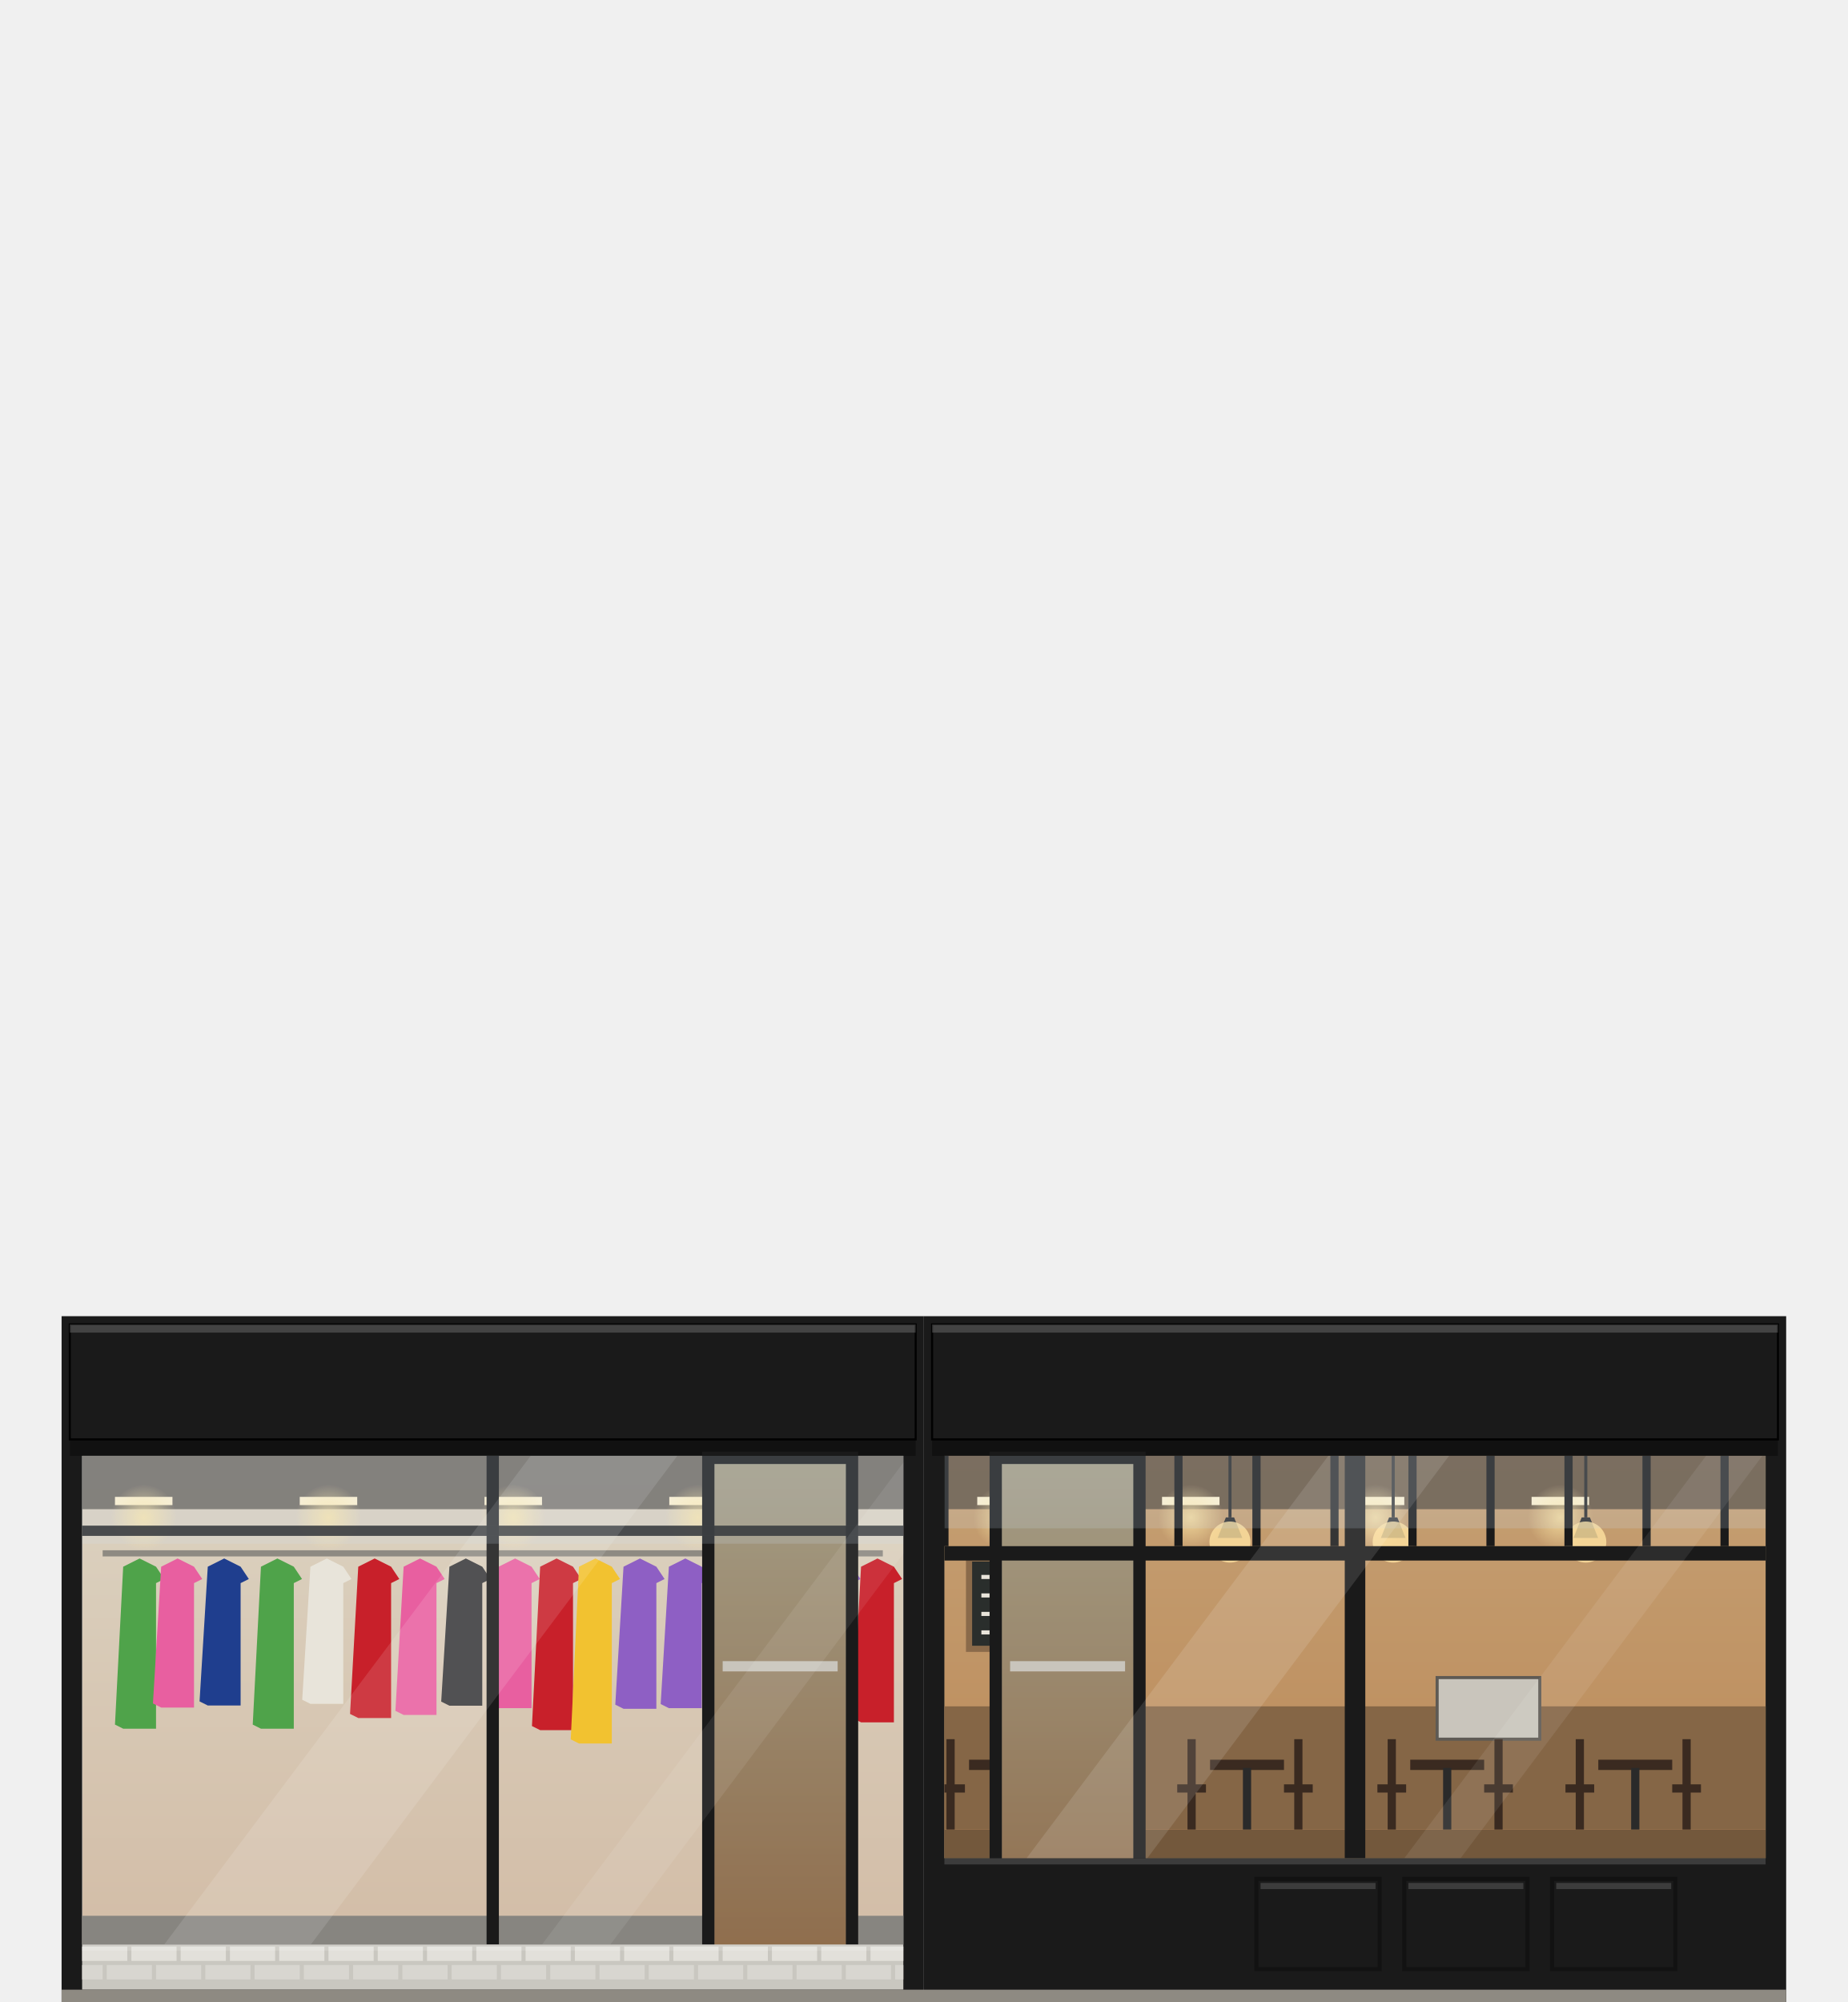
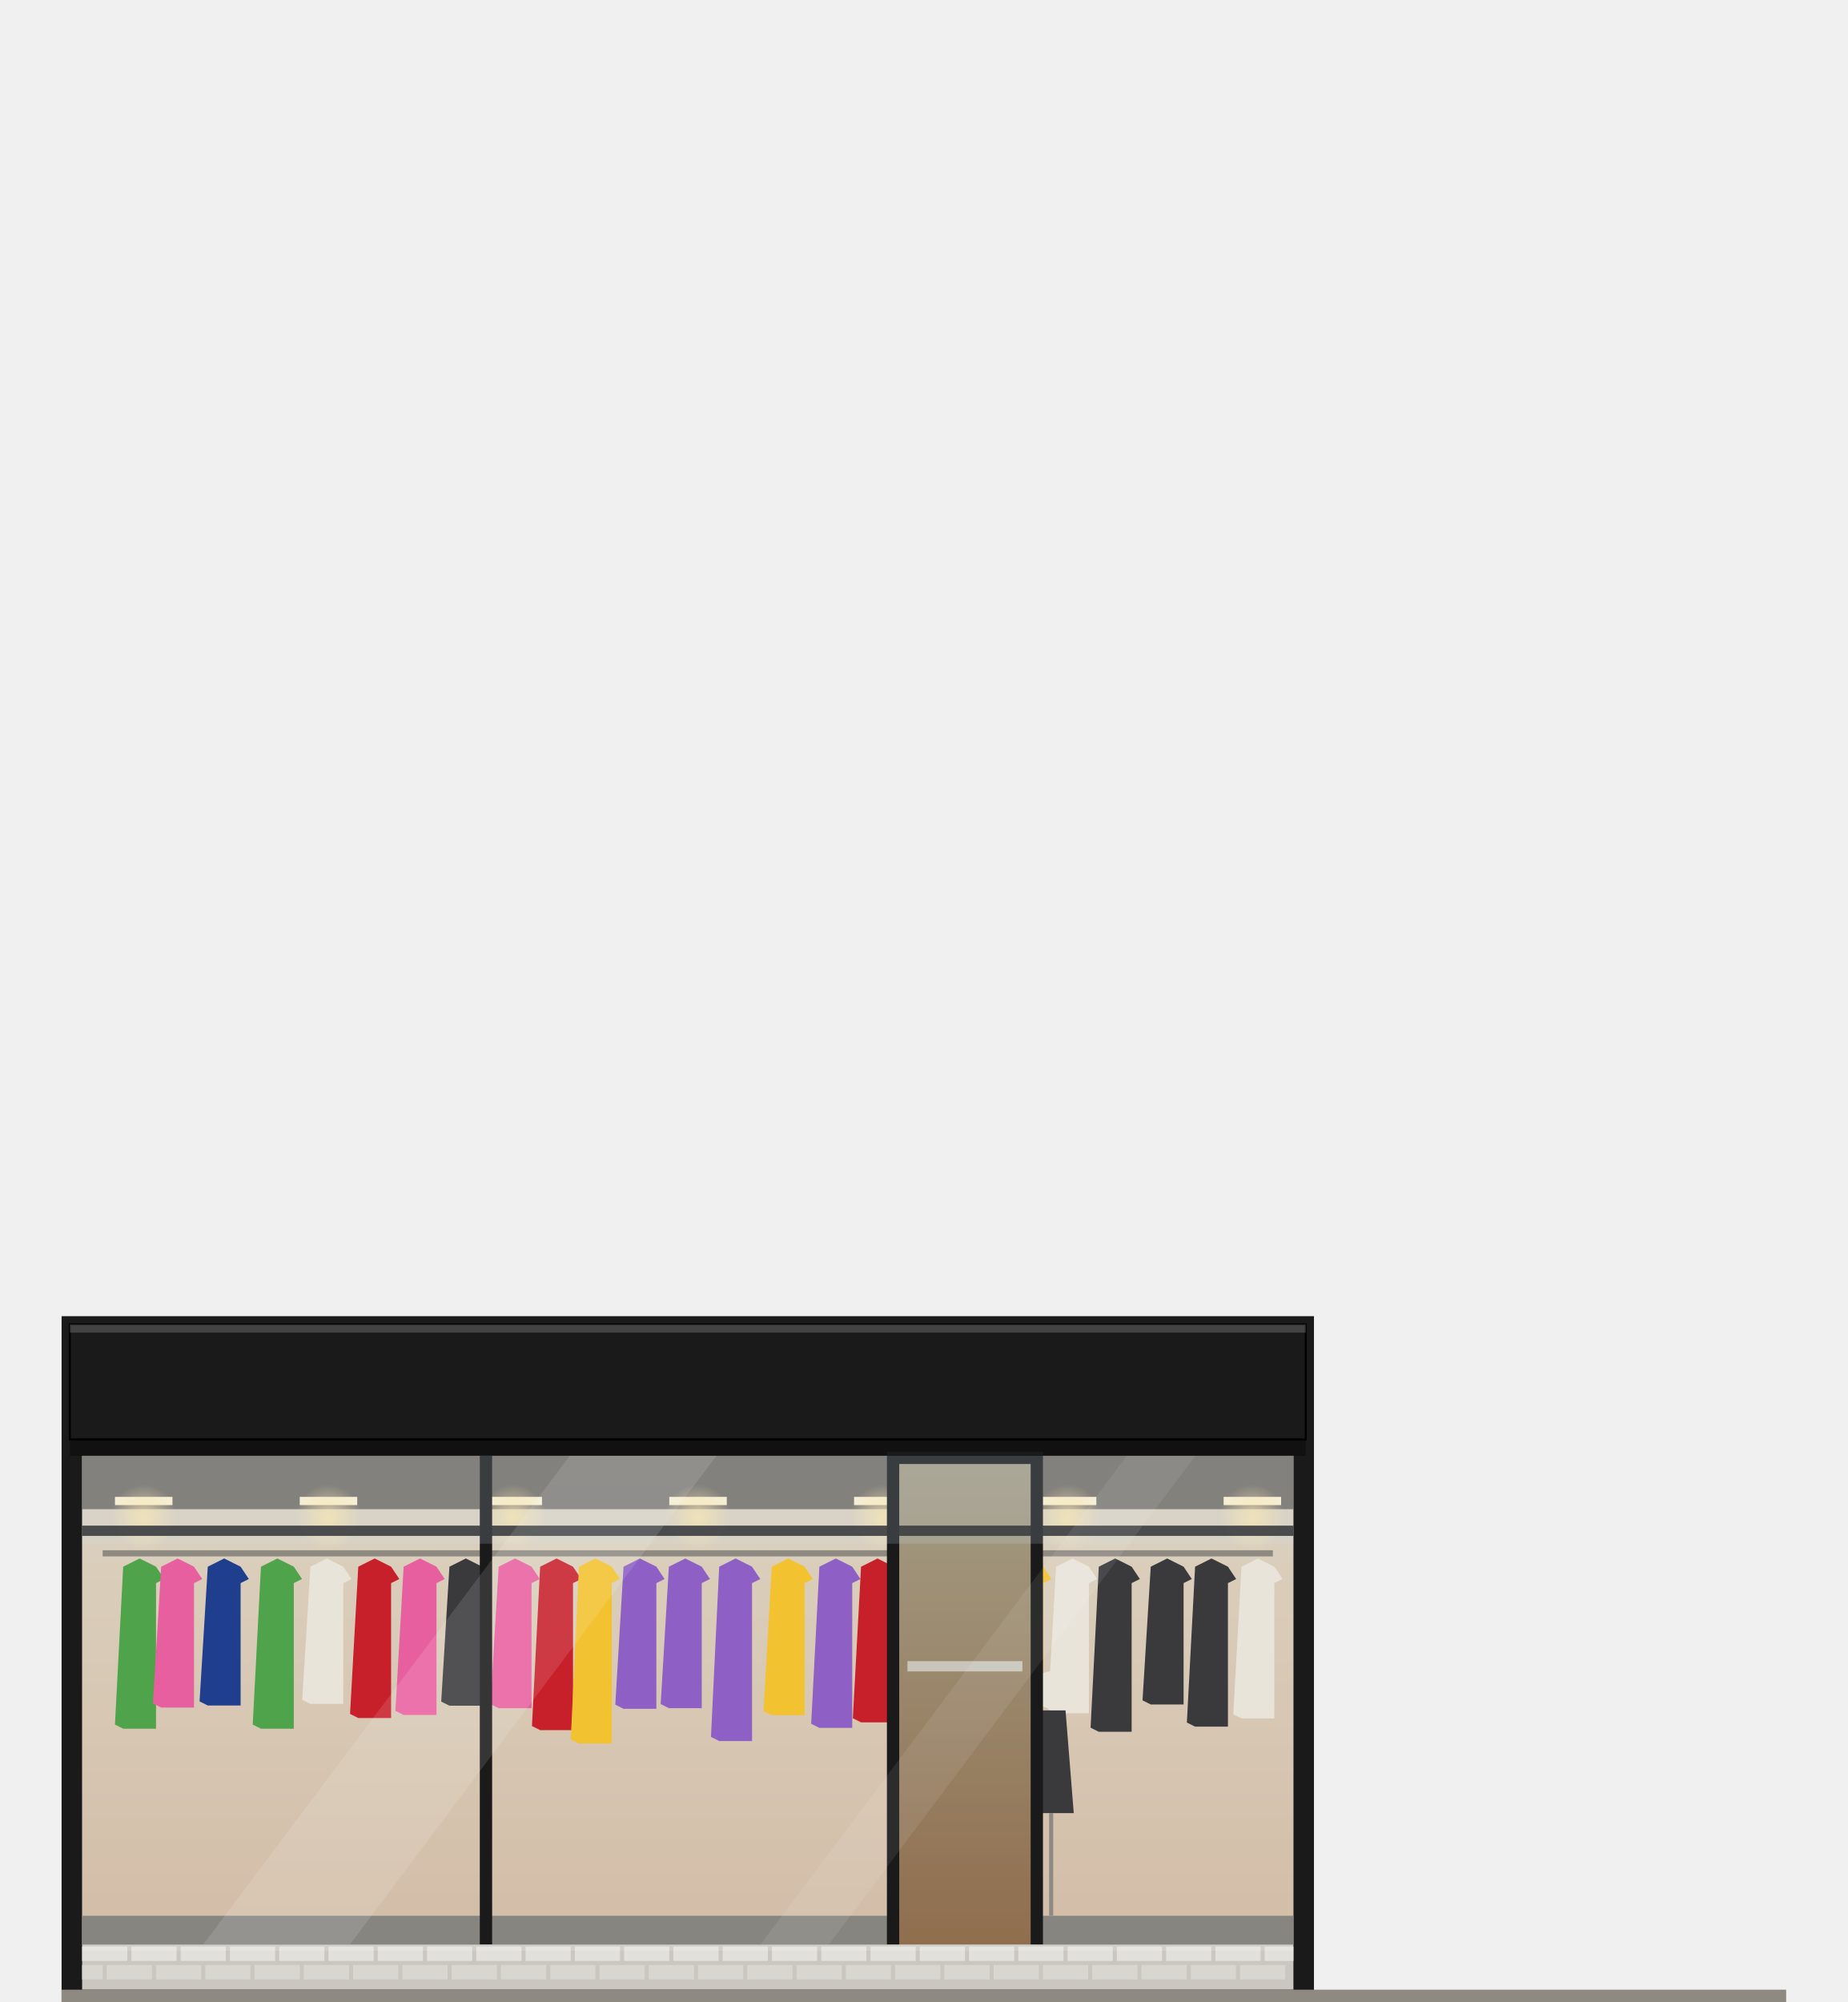
<svg xmlns="http://www.w3.org/2000/svg" width="900.0" height="975.0" viewBox="0 0 900.0 975.0">
  <defs>
    <linearGradient id="glass" x1="0" y1="0" x2="0" y2="1">
      <stop offset="0" stop-color="#C4E0EC" />
      <stop offset="1" stop-color="#557A90" />
    </linearGradient>
    <linearGradient id="shade" x1="0" y1="0" x2="0" y2="1">
      <stop offset="0" stop-color="#FFFFFF" stop-opacity="0.1" />
      <stop offset="1" stop-color="#000000" stop-opacity="0.16" />
    </linearGradient>
    <radialGradient id="glow">
      <stop offset="0" stop-color="#FFE9A8" stop-opacity="0.75" />
      <stop offset="1" stop-color="#FFE9A8" stop-opacity="0" />
    </radialGradient>
    <linearGradient id="warm" x1="0" y1="0" x2="0" y2="1">
      <stop offset="0" stop-color="#FFE7B5" />
      <stop offset="1" stop-color="#D98E4A" />
    </linearGradient>
    <linearGradient id="drop" x1="0" y1="0" x2="0" y2="1">
      <stop offset="0" stop-color="#2A1408" stop-opacity="0.3" />
      <stop offset="1" stop-color="#2A1408" stop-opacity="0" />
    </linearGradient>
    <linearGradient id="sun" x1="0" y1="0" x2="1" y2="0">
      <stop offset="0" stop-color="#FFE6B8" stop-opacity="0.14" />
      <stop offset="0.5" stop-color="#FFE6B8" stop-opacity="0" />
      <stop offset="1" stop-color="#1A0C14" stop-opacity="0.12" />
    </linearGradient>
    <radialGradient id="pumpkin_glow">
      <stop offset="0" stop-color="#FFB347" stop-opacity="0.6" />
      <stop offset="1" stop-color="#FFB347" stop-opacity="0" />
    </radialGradient>
  </defs>
-   <rect x="30.0" y="641.0" width="420.0" height="334.0" fill="#1A1A1A" />
-   <rect x="34.0" y="645.0" width="412.0" height="56.0" fill="#1A1A1A" stroke="#000000" stroke-width="1.0" opacity="0.95" />
-   <rect x="34.0" y="645.0" width="412.0" height="4.0" fill="#FFFFFF" opacity="0.18" />
-   <rect x="34.0" y="701.0" width="412.0" height="8.0" fill="#000000" opacity="0.35" />
-   <rect x="40.0" y="709.0" width="400.0" height="238.0" fill="#2F3A41" />
+   <rect x="30.0" y="641.0" width="610.0" height="334.0" fill="#1A1A1A" />
+   <rect x="34.0" y="645.0" width="602.0" height="56.0" fill="#1A1A1A" stroke="#000000" stroke-width="1.0" opacity="0.95" />
+   <rect x="34.0" y="645.0" width="602.0" height="4.0" fill="#FFFFFF" opacity="0.18" />
+   <rect x="34.0" y="701.0" width="602.0" height="8.0" fill="#000000" opacity="0.35" />
+   <rect x="40.0" y="709.0" width="590.0" height="238.0" fill="#2F3A41" />
  <clipPath id="in1">
-     <rect x="40.0" y="709.0" width="400.0" height="238.0" />
+     <rect x="40.0" y="709.0" width="590.0" height="238.0" />
  </clipPath>
  <g clip-path="url(#in1)">
-     <rect x="40.0" y="709.0" width="400.0" height="238.0" fill="#d0ccc5" />
-     <rect x="40.0" y="709.0" width="400.0" height="238.0" fill="url(#warm)" opacity="0.25" />
-     <rect x="40.0" y="709.0" width="400.0" height="26.0" fill="#1E1A18" opacity="0.55" />
+     <rect x="40.0" y="709.0" width="590.0" height="238.0" fill="#d0ccc5" />
+     <rect x="40.0" y="709.0" width="590.0" height="238.0" fill="url(#warm)" opacity="0.25" />
+     <rect x="40.0" y="709.0" width="590.0" height="26.0" fill="#1E1A18" opacity="0.55" />
    <rect x="56.0" y="729.0" width="28.0" height="4.0" fill="#FFF2D0" />
    <circle cx="70.0" cy="739.0" r="16.0" fill="url(#glow)" />
    <rect x="146.0" y="729.0" width="28.0" height="4.0" fill="#FFF2D0" />
    <circle cx="160.0" cy="739.0" r="16.0" fill="url(#glow)" />
    <rect x="236.0" y="729.0" width="28.0" height="4.0" fill="#FFF2D0" />
    <circle cx="250.0" cy="739.0" r="16.0" fill="url(#glow)" />
    <rect x="326.0" y="729.0" width="28.0" height="4.0" fill="#FFF2D0" />
    <circle cx="340.0" cy="739.0" r="16.0" fill="url(#glow)" />
-     <rect x="40.0" y="933.0" width="400.0" height="14.0" fill="#878580" />
-     <rect x="50.0" y="755.0" width="380.0" height="3.0" fill="#8E8A82" />
+     <rect x="416.0" y="729.0" width="28.0" height="4.0" fill="#FFF2D0" />
+     <circle cx="430.0" cy="739.0" r="16.0" fill="url(#glow)" />
+     <rect x="506.0" y="729.0" width="28.0" height="4.0" fill="#FFF2D0" />
+     <circle cx="520.0" cy="739.0" r="16.0" fill="url(#glow)" />
+     <rect x="596.0" y="729.0" width="28.0" height="4.0" fill="#FFF2D0" />
+     <circle cx="610.0" cy="739.0" r="16.0" fill="url(#glow)" />
+     <rect x="40.0" y="933.0" width="590.0" height="14.0" fill="#878580" />
+     <rect x="50.0" y="755.0" width="570.0" height="3.0" fill="#8E8A82" />
    <path d="M60.0 763.0 l8 -4 l8 4 l4 6 l-4 2 v70.9 h-16 v-0.0 l-4 -2 z" fill="#4FA34A" />
    <path d="M78.5 763.0 l8 -4 l8 4 l4 6 l-4 2 v60.6 h-16 v-0.0 l-4 -2 z" fill="#E85FA0" />
    <path d="M101.2 763.0 l8 -4 l8 4 l4 6 l-4 2 v59.6 h-16 v-0.0 l-4 -2 z" fill="#1F3E8E" />
    <path d="M127.1 763.0 l8 -4 l8 4 l4 6 l-4 2 v70.9 h-16 v-0.0 l-4 -2 z" fill="#4FA34A" />
    <path d="M151.2 763.0 l8 -4 l8 4 l4 6 l-4 2 v58.8 h-16 v-0.0 l-4 -2 z" fill="#E8E4DA" />
    <path d="M174.5 763.0 l8 -4 l8 4 l4 6 l-4 2 v65.7 h-16 v-0.0 l-4 -2 z" fill="#C8202A" />
    <path d="M196.6 763.0 l8 -4 l8 4 l4 6 l-4 2 v64.2 h-16 v-0.0 l-4 -2 z" fill="#E85FA0" />
    <path d="M218.9 763.0 l8 -4 l8 4 l4 6 l-4 2 v59.7 h-16 v-0.0 l-4 -2 z" fill="#3A3A3C" />
    <path d="M242.9 763.0 l8 -4 l8 4 l4 6 l-4 2 v60.9 h-16 v-0.0 l-4 -2 z" fill="#E85FA0" />
    <path d="M263.1 763.0 l8 -4 l8 4 l4 6 l-4 2 v71.6 h-16 v-0.0 l-4 -2 z" fill="#C8202A" />
    <path d="M282.0 763.0 l8 -4 l8 4 l4 6 l-4 2 v78.1 h-16 v-0.0 l-4 -2 z" fill="#F2C230" />
    <path d="M303.7 763.0 l8 -4 l8 4 l4 6 l-4 2 v61.2 h-16 v-0.0 l-4 -2 z" fill="#8E5FC4" />
    <path d="M325.8 763.0 l8 -4 l8 4 l4 6 l-4 2 v60.9 h-16 v-0.0 l-4 -2 z" fill="#8E5FC4" />
    <path d="M350.3 763.0 l8 -4 l8 4 l4 6 l-4 2 v76.9 h-16 v-0.0 l-4 -2 z" fill="#8E5FC4" />
    <path d="M375.9 763.0 l8 -4 l8 4 l4 6 l-4 2 v64.3 h-16 v-0.0 l-4 -2 z" fill="#F2C230" />
    <path d="M399.1 763.0 l8 -4 l8 4 l4 6 l-4 2 v70.5 h-16 v-0.0 l-4 -2 z" fill="#8E5FC4" />
    <path d="M419.4 763.0 l8 -4 l8 4 l4 6 l-4 2 v67.8 h-16 v-0.0 l-4 -2 z" fill="#C8202A" />
-     <circle cx="360.0" cy="823.0" r="9.0" fill="#E8E4DA" />
-     <path d="M353.0 833.0 l14 0 l4 50 l-22 0 z" fill="#3A3A3C" />
-     <rect x="359.0" y="883.0" width="2.0" height="50.0" fill="#8E8A82" />
+     <path d="M444.9 763.0 l8 -4 l8 4 l4 6 l-4 2 v52.1 h-16 v-0.0 l-4 -2 z" fill="#3A3A3C" />
+     <path d="M470.2 763.0 l8 -4 l8 4 l4 6 l-4 2 v70.2 h-16 v-0.0 l-4 -2 z" fill="#C8202A" />
+     <path d="M492.1 763.0 l8 -4 l8 4 l4 6 l-4 2 v53.7 h-16 v-0.0 l-4 -2 z" fill="#F2C230" />
+     <path d="M514.4 763.0 l8 -4 l8 4 l4 6 l-4 2 v63.4 h-16 v-0.0 l-4 -2 z" fill="#E8E4DA" />
+     <path d="M535.2 763.0 l8 -4 l8 4 l4 6 l-4 2 v72.4 h-16 v-0.0 l-4 -2 z" fill="#3A3A3C" />
+     <path d="M560.5 763.0 l8 -4 l8 4 l4 6 l-4 2 v59.1 h-16 v-0.0 l-4 -2 z" fill="#3A3A3C" />
+     <path d="M582.1 763.0 l8 -4 l8 4 l4 6 l-4 2 v69.9 h-16 v-0.0 l-4 -2 z" fill="#3A3A3C" />
+     <path d="M604.7 763.0 l8 -4 l8 4 l4 6 l-4 2 v65.9 h-16 v-0.0 l-4 -2 z" fill="#E8E4DA" />
+     <circle cx="512.0" cy="823.0" r="9.0" fill="#E8E4DA" />
+     <path d="M505.0 833.0 l14 0 l4 50 l-22 0 z" fill="#3A3A3C" />
+     <rect x="511.0" y="883.0" width="2.0" height="50.0" fill="#8E8A82" />
  </g>
-   <rect x="342.0" y="707.0" width="76.0" height="262.0" fill="#1A1A1A" />
-   <rect x="348.0" y="713.0" width="64.0" height="250.0" fill="#33404A" />
-   <rect x="348.0" y="713.0" width="64.0" height="250.0" fill="url(#warm)" opacity="0.55" />
-   <rect x="352.0" y="809.0" width="56.0" height="5.0" fill="#C9C5BC" />
-   <rect x="237.0" y="709.0" width="6.0" height="238.0" fill="#1A1A1A" />
-   <rect x="40.0" y="743.0" width="400.0" height="5.0" fill="#1A1A1A" opacity="0.9" />
-   <rect x="40.0" y="947.0" width="400.0" height="22.0" fill="#C9C7C0" />
+   <rect x="432.0" y="707.0" width="76.0" height="262.0" fill="#1A1A1A" />
+   <rect x="438.0" y="713.0" width="64.0" height="250.0" fill="#33404A" />
+   <rect x="438.0" y="713.0" width="64.0" height="250.0" fill="url(#warm)" opacity="0.55" />
+   <rect x="442.0" y="809.0" width="56.0" height="5.0" fill="#C9C5BC" />
+   <rect x="233.7" y="709.0" width="6.0" height="238.0" fill="#1A1A1A" />
+   <rect x="40.0" y="743.0" width="590.0" height="5.0" fill="#1A1A1A" opacity="0.9" />
+   <rect x="40.0" y="947.0" width="590.0" height="22.0" fill="#C9C7C0" />
  <rect x="40.0" y="948.0" width="22.0" height="7.0" fill="#E2E0DA" />
  <rect x="64.0" y="948.0" width="22.0" height="7.0" fill="#E2E0DA" />
  <rect x="88.0" y="948.0" width="22.0" height="7.0" fill="#E2E0DA" />
  <rect x="112.0" y="948.0" width="22.0" height="7.0" fill="#E2E0DA" />
  <rect x="136.0" y="948.0" width="22.0" height="7.0" fill="#E2E0DA" />
  <rect x="160.0" y="948.0" width="22.0" height="7.0" fill="#E2E0DA" />
  <rect x="184.0" y="948.0" width="22.0" height="7.0" fill="#E2E0DA" />
  <rect x="208.0" y="948.0" width="22.0" height="7.0" fill="#E2E0DA" />
  <rect x="232.0" y="948.0" width="22.0" height="7.0" fill="#E2E0DA" />
  <rect x="256.0" y="948.0" width="22.0" height="7.0" fill="#E2E0DA" />
  <rect x="280.0" y="948.0" width="22.0" height="7.0" fill="#E2E0DA" />
  <rect x="304.0" y="948.0" width="22.0" height="7.0" fill="#E2E0DA" />
  <rect x="328.0" y="948.0" width="22.0" height="7.0" fill="#E2E0DA" />
  <rect x="352.0" y="948.0" width="22.0" height="7.0" fill="#E2E0DA" />
  <rect x="376.0" y="948.0" width="22.0" height="7.0" fill="#E2E0DA" />
  <rect x="400.0" y="948.0" width="22.0" height="7.0" fill="#E2E0DA" />
-   <rect x="424.0" y="948.0" width="16.0" height="7.0" fill="#E2E0DA" />
+   <rect x="424.0" y="948.0" width="22.0" height="7.0" fill="#E2E0DA" />
+   <rect x="448.0" y="948.0" width="22.0" height="7.0" fill="#E2E0DA" />
+   <rect x="472.0" y="948.0" width="22.0" height="7.0" fill="#E2E0DA" />
+   <rect x="496.0" y="948.0" width="22.0" height="7.0" fill="#E2E0DA" />
+   <rect x="520.0" y="948.0" width="22.0" height="7.0" fill="#E2E0DA" />
+   <rect x="544.0" y="948.0" width="22.0" height="7.0" fill="#E2E0DA" />
+   <rect x="568.0" y="948.0" width="22.0" height="7.0" fill="#E2E0DA" />
+   <rect x="592.0" y="948.0" width="22.0" height="7.0" fill="#E2E0DA" />
+   <rect x="616.0" y="948.0" width="14.0" height="7.0" fill="#E2E0DA" />
  <rect x="40.0" y="957.0" width="10.0" height="7.0" fill="#D8D6D0" />
  <rect x="52.0" y="957.0" width="22.0" height="7.0" fill="#D8D6D0" />
  <rect x="76.0" y="957.0" width="22.0" height="7.0" fill="#D8D6D0" />
  <rect x="100.0" y="957.0" width="22.0" height="7.0" fill="#D8D6D0" />
  <rect x="124.0" y="957.0" width="22.0" height="7.0" fill="#D8D6D0" />
  <rect x="148.0" y="957.0" width="22.0" height="7.0" fill="#D8D6D0" />
  <rect x="172.0" y="957.0" width="22.0" height="7.0" fill="#D8D6D0" />
  <rect x="196.0" y="957.0" width="22.0" height="7.0" fill="#D8D6D0" />
  <rect x="220.0" y="957.0" width="22.0" height="7.0" fill="#D8D6D0" />
  <rect x="244.0" y="957.0" width="22.0" height="7.0" fill="#D8D6D0" />
  <rect x="268.0" y="957.0" width="22.0" height="7.0" fill="#D8D6D0" />
  <rect x="292.0" y="957.0" width="22.0" height="7.0" fill="#D8D6D0" />
  <rect x="316.0" y="957.0" width="22.0" height="7.0" fill="#D8D6D0" />
  <rect x="340.0" y="957.0" width="22.0" height="7.0" fill="#D8D6D0" />
  <rect x="364.0" y="957.0" width="22.0" height="7.0" fill="#D8D6D0" />
  <rect x="388.0" y="957.0" width="22.0" height="7.0" fill="#D8D6D0" />
  <rect x="412.0" y="957.0" width="22.0" height="7.0" fill="#D8D6D0" />
-   <rect x="436.0" y="957.0" width="4.0" height="7.0" fill="#D8D6D0" />
-   <rect x="40.0" y="947.0" width="400.0" height="3.0" fill="#FFFFFF" opacity="0.15" />
+   <rect x="436.0" y="957.0" width="22.0" height="7.0" fill="#D8D6D0" />
+   <rect x="460.0" y="957.0" width="22.0" height="7.0" fill="#D8D6D0" />
+   <rect x="484.0" y="957.0" width="22.0" height="7.0" fill="#D8D6D0" />
+   <rect x="508.0" y="957.0" width="22.0" height="7.0" fill="#D8D6D0" />
+   <rect x="532.0" y="957.0" width="22.0" height="7.0" fill="#D8D6D0" />
+   <rect x="556.0" y="957.0" width="22.0" height="7.0" fill="#D8D6D0" />
+   <rect x="580.0" y="957.0" width="22.0" height="7.0" fill="#D8D6D0" />
+   <rect x="604.0" y="957.0" width="22.0" height="7.0" fill="#D8D6D0" />
+   <rect x="40.0" y="947.0" width="590.0" height="3.0" fill="#FFFFFF" opacity="0.15" />
  <clipPath id="pane2">
-     <rect x="40.0" y="709.0" width="400.0" height="238.0" />
+     <rect x="40.0" y="709.0" width="590.0" height="238.0" />
  </clipPath>
  <g clip-path="url(#pane2)">
-     <path d="M80.0 947.0 l178.5 -238.0 l71.4 0 l-178.5 238.0 Z" fill="#FFFFFF" opacity="0.12" />
-     <path d="M264.0 947.0 l178.5 -238.0 l33.3 0 l-178.5 238.0 Z" fill="#FFFFFF" opacity="0.08" />
-     <rect x="40.0" y="709.0" width="400.0" height="42.8" fill="#CFE0EC" opacity="0.18" />
-   </g>
-   <rect x="450.0" y="641.0" width="420.0" height="334.0" fill="#1A1A1A" />
-   <rect x="454.0" y="645.0" width="412.0" height="56.0" fill="#1A1A1A" stroke="#000000" stroke-width="1.0" opacity="0.95" />
-   <rect x="454.0" y="645.0" width="412.0" height="4.0" fill="#FFFFFF" opacity="0.18" />
-   <rect x="454.0" y="701.0" width="412.0" height="8.0" fill="#000000" opacity="0.35" />
-   <rect x="460.0" y="709.0" width="400.0" height="196.0" fill="#2F3A41" />
-   <clipPath id="in3">
-     <rect x="460.0" y="709.0" width="400.0" height="196.0" />
-   </clipPath>
-   <g clip-path="url(#in3)">
-     <rect x="460.0" y="709.0" width="400.0" height="196.0" fill="#b1885d" />
-     <rect x="460.0" y="709.0" width="400.0" height="196.0" fill="url(#warm)" opacity="0.25" />
-     <rect x="460.0" y="709.0" width="400.0" height="26.0" fill="#1E1A18" opacity="0.55" />
-     <rect x="476.0" y="729.0" width="28.0" height="4.0" fill="#FFF2D0" />
-     <circle cx="490.0" cy="739.0" r="16.0" fill="url(#glow)" />
-     <rect x="566.0" y="729.0" width="28.0" height="4.0" fill="#FFF2D0" />
-     <circle cx="580.0" cy="739.0" r="16.0" fill="url(#glow)" />
-     <rect x="656.0" y="729.0" width="28.0" height="4.0" fill="#FFF2D0" />
-     <circle cx="670.0" cy="739.0" r="16.0" fill="url(#glow)" />
-     <rect x="746.0" y="729.0" width="28.0" height="4.0" fill="#FFF2D0" />
-     <circle cx="760.0" cy="739.0" r="16.0" fill="url(#glow)" />
-     <rect x="460.0" y="891.0" width="400.0" height="14.0" fill="#73583c" />
-     <path d="M500.0 709.0 V739.0" fill="none" stroke="#2A2A2A" stroke-width="1.5" />
-     <path d="M494.0 749.0 l12 0 l-4 -10 l-4 0 z" fill="#2A2A2A" />
-     <circle cx="500.0" cy="751.0" r="10.0" fill="#FFE2A0" opacity="0.8" />
-     <path d="M599.1 709.0 V739.0" fill="none" stroke="#2A2A2A" stroke-width="1.5" />
-     <path d="M593.1 749.0 l12 0 l-4 -10 l-4 0 z" fill="#2A2A2A" />
-     <circle cx="599.1" cy="751.0" r="10.0" fill="#FFE2A0" opacity="0.8" />
-     <path d="M678.6 709.0 V739.0" fill="none" stroke="#2A2A2A" stroke-width="1.5" />
-     <path d="M672.6 749.0 l12 0 l-4 -10 l-4 0 z" fill="#2A2A2A" />
-     <circle cx="678.6" cy="751.0" r="10.0" fill="#FFE2A0" opacity="0.8" />
-     <path d="M772.4 709.0 V739.0" fill="none" stroke="#2A2A2A" stroke-width="1.5" />
-     <path d="M766.4 749.0 l12 0 l-4 -10 l-4 0 z" fill="#2A2A2A" />
-     <circle cx="772.4" cy="751.0" r="10.0" fill="#FFE2A0" opacity="0.8" />
-     <rect x="460.0" y="831.0" width="400.0" height="60.0" fill="#856646" />
-     <rect x="700.0" y="817.0" width="50.0" height="30.0" fill="#C9C5BC" stroke="#5E5A54" stroke-width="1.5" />
-     <rect x="472.0" y="759.0" width="60.0" height="44.0" fill="#2A2E2C" stroke="#8A6A4A" stroke-width="3.0" />
-     <rect x="478.0" y="767.0" width="35.1" height="2.0" fill="#E8E4DA" />
-     <rect x="478.0" y="776.0" width="45.3" height="2.0" fill="#E8E4DA" />
-     <rect x="478.0" y="785.0" width="40.2" height="2.0" fill="#E8E4DA" />
-     <rect x="478.0" y="794.0" width="45.9" height="2.0" fill="#E8E4DA" />
-     <rect x="472.0" y="857.0" width="36.0" height="5.0" fill="#3A2A20" />
-     <rect x="488.0" y="861.0" width="4.0" height="30.0" fill="#2A2A2A" />
-     <rect x="461.0" y="847.0" width="4.0" height="44.0" fill="#3A2A20" />
-     <rect x="456.0" y="869.0" width="14.0" height="4.0" fill="#3A2A20" />
-     <rect x="513.0" y="847.0" width="4.0" height="44.0" fill="#3A2A20" />
-     <rect x="508.0" y="869.0" width="14.0" height="4.0" fill="#3A2A20" />
-     <rect x="589.4" y="857.0" width="36.0" height="5.0" fill="#3A2A20" />
-     <rect x="605.4" y="861.0" width="4.0" height="30.0" fill="#2A2A2A" />
-     <rect x="578.4" y="847.0" width="4.0" height="44.0" fill="#3A2A20" />
-     <rect x="573.4" y="869.0" width="14.0" height="4.0" fill="#3A2A20" />
-     <rect x="630.4" y="847.0" width="4.0" height="44.0" fill="#3A2A20" />
-     <rect x="625.4" y="869.0" width="14.0" height="4.0" fill="#3A2A20" />
-     <rect x="686.9" y="857.0" width="36.0" height="5.0" fill="#3A2A20" />
-     <rect x="702.9" y="861.0" width="4.0" height="30.0" fill="#2A2A2A" />
-     <rect x="675.9" y="847.0" width="4.0" height="44.0" fill="#3A2A20" />
-     <rect x="670.9" y="869.0" width="14.0" height="4.0" fill="#3A2A20" />
-     <rect x="727.9" y="847.0" width="4.0" height="44.0" fill="#3A2A20" />
-     <rect x="722.9" y="869.0" width="14.0" height="4.0" fill="#3A2A20" />
-     <rect x="778.5" y="857.0" width="36.0" height="5.0" fill="#3A2A20" />
-     <rect x="794.5" y="861.0" width="4.0" height="30.0" fill="#2A2A2A" />
-     <rect x="767.5" y="847.0" width="4.0" height="44.0" fill="#3A2A20" />
-     <rect x="762.5" y="869.0" width="14.0" height="4.0" fill="#3A2A20" />
-     <rect x="819.5" y="847.0" width="4.0" height="44.0" fill="#3A2A20" />
-     <rect x="814.5" y="869.0" width="14.0" height="4.0" fill="#3A2A20" />
-   </g>
-   <rect x="482.0" y="707.0" width="76.0" height="262.0" fill="#1A1A1A" />
-   <rect x="488.0" y="713.0" width="64.0" height="250.0" fill="#33404A" />
-   <rect x="488.0" y="713.0" width="64.0" height="250.0" fill="url(#warm)" opacity="0.55" />
-   <rect x="492.0" y="809.0" width="56.0" height="5.0" fill="#C9C5BC" />
-   <rect x="655.0" y="709.0" width="10.0" height="196.0" fill="#1A1A1A" />
-   <rect x="460.0" y="753.0" width="400.0" height="7.0" fill="#1A1A1A" />
-   <rect x="458.0" y="709.0" width="4.0" height="44.0" fill="#1A1A1A" />
-   <rect x="572.0" y="709.0" width="4.0" height="44.0" fill="#1A1A1A" />
-   <rect x="610.0" y="709.0" width="4.0" height="44.0" fill="#1A1A1A" />
-   <rect x="648.0" y="709.0" width="4.0" height="44.0" fill="#1A1A1A" />
-   <rect x="686.0" y="709.0" width="4.0" height="44.0" fill="#1A1A1A" />
-   <rect x="724.0" y="709.0" width="4.0" height="44.0" fill="#1A1A1A" />
-   <rect x="762.0" y="709.0" width="4.0" height="44.0" fill="#1A1A1A" />
-   <rect x="800.0" y="709.0" width="4.0" height="44.0" fill="#1A1A1A" />
-   <rect x="838.0" y="709.0" width="4.0" height="44.0" fill="#1A1A1A" />
-   <rect x="460.0" y="905.0" width="400.0" height="64.0" fill="#1A1A1A" />
-   <rect x="612.0" y="915.0" width="60.0" height="44.0" fill="none" stroke="#000000" stroke-width="2.0" opacity="0.3" />
-   <rect x="614.0" y="917.0" width="56.0" height="3.0" fill="#FFFFFF" opacity="0.15" />
-   <rect x="684.0" y="915.0" width="60.0" height="44.0" fill="none" stroke="#000000" stroke-width="2.0" opacity="0.3" />
-   <rect x="686.0" y="917.0" width="56.0" height="3.0" fill="#FFFFFF" opacity="0.15" />
-   <rect x="756.0" y="915.0" width="60.0" height="44.0" fill="none" stroke="#000000" stroke-width="2.0" opacity="0.3" />
-   <rect x="758.0" y="917.0" width="56.0" height="3.0" fill="#FFFFFF" opacity="0.15" />
-   <rect x="460.0" y="905.0" width="400.0" height="3.0" fill="#FFFFFF" opacity="0.15" />
-   <clipPath id="pane4">
-     <rect x="460.0" y="709.0" width="400.0" height="196.0" />
-   </clipPath>
-   <g clip-path="url(#pane4)">
-     <path d="M500.0 905.0 l147.0 -196.0 l58.8 0 l-147.0 196.0 Z" fill="#FFFFFF" opacity="0.12" />
-     <path d="M684.0 905.0 l147.0 -196.0 l27.4 0 l-147.0 196.0 Z" fill="#FFFFFF" opacity="0.08" />
-     <rect x="460.0" y="709.0" width="400.0" height="35.3" fill="#CFE0EC" opacity="0.18" />
+     <path d="M99.0 947.0 l178.5 -238.0 l71.4 0 l-178.5 238.0 Z" fill="#FFFFFF" opacity="0.12" />
+     <path d="M370.4 947.0 l178.5 -238.0 l33.3 0 l-178.5 238.0 Z" fill="#FFFFFF" opacity="0.08" />
+     <rect x="40.0" y="709.0" width="590.0" height="42.8" fill="#CFE0EC" opacity="0.18" />
  </g>
  <rect x="30.0" y="969.0" width="840.0" height="6.0" fill="#8E8A82" />
</svg>
